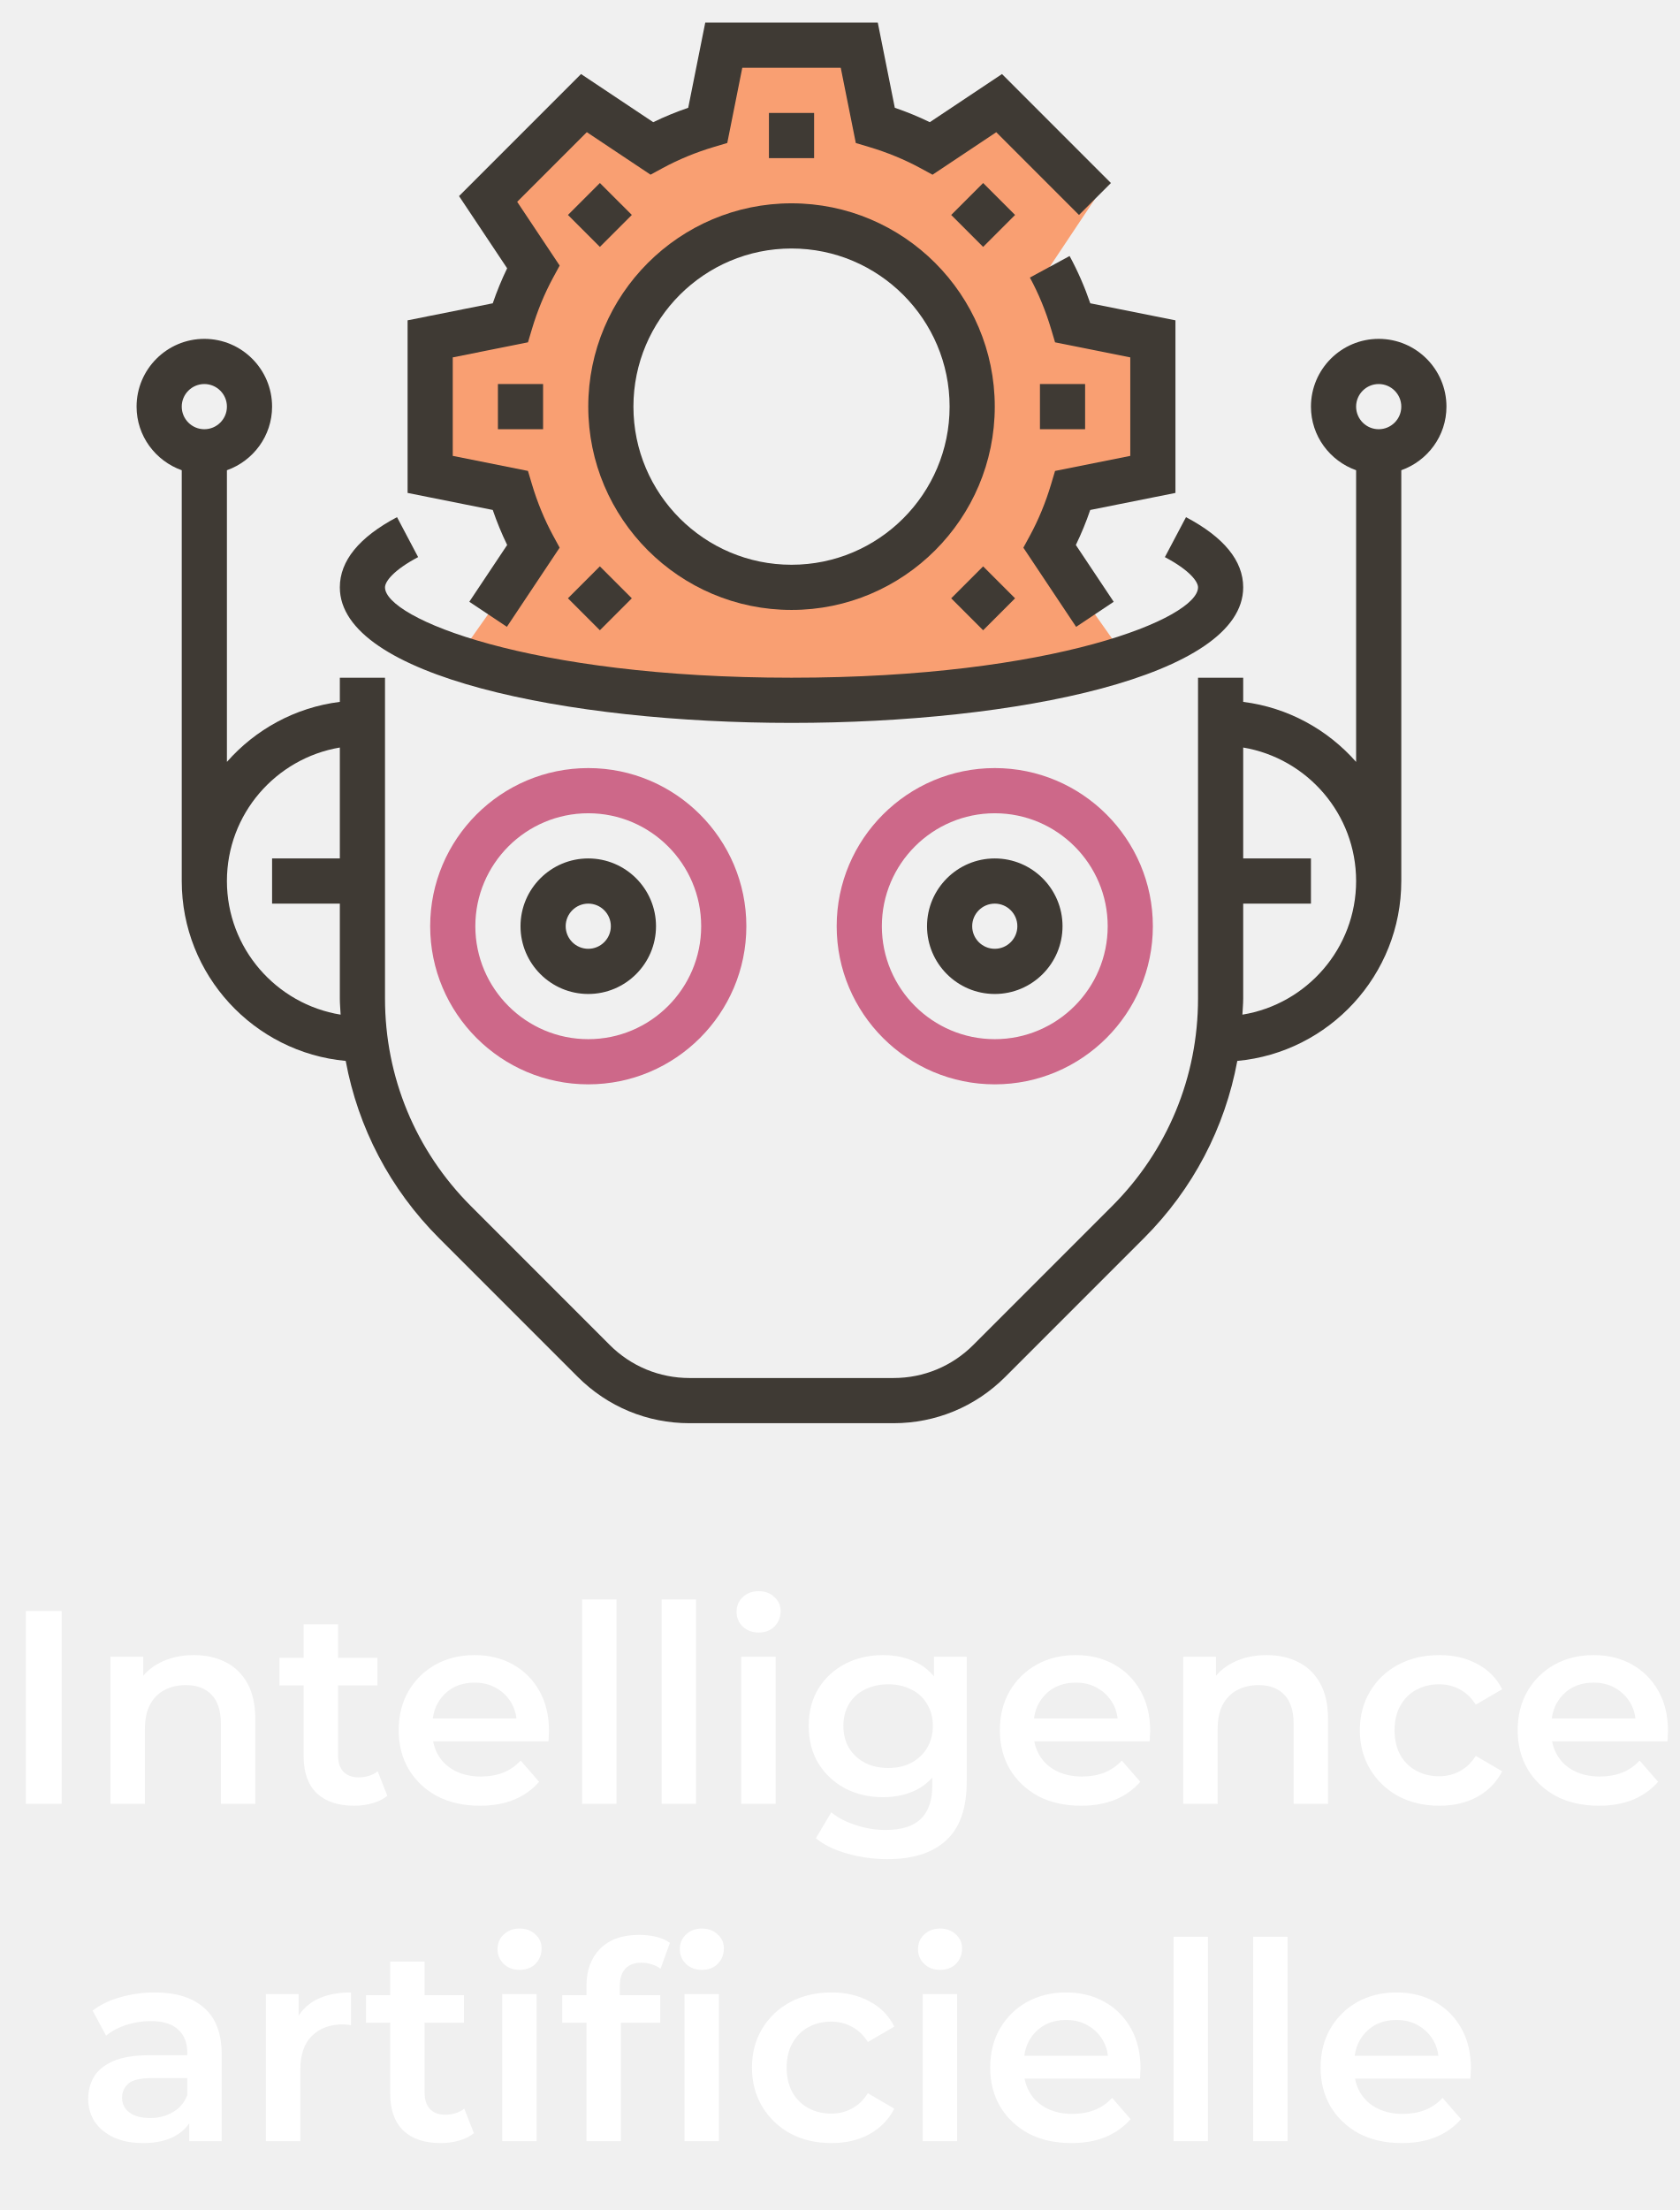
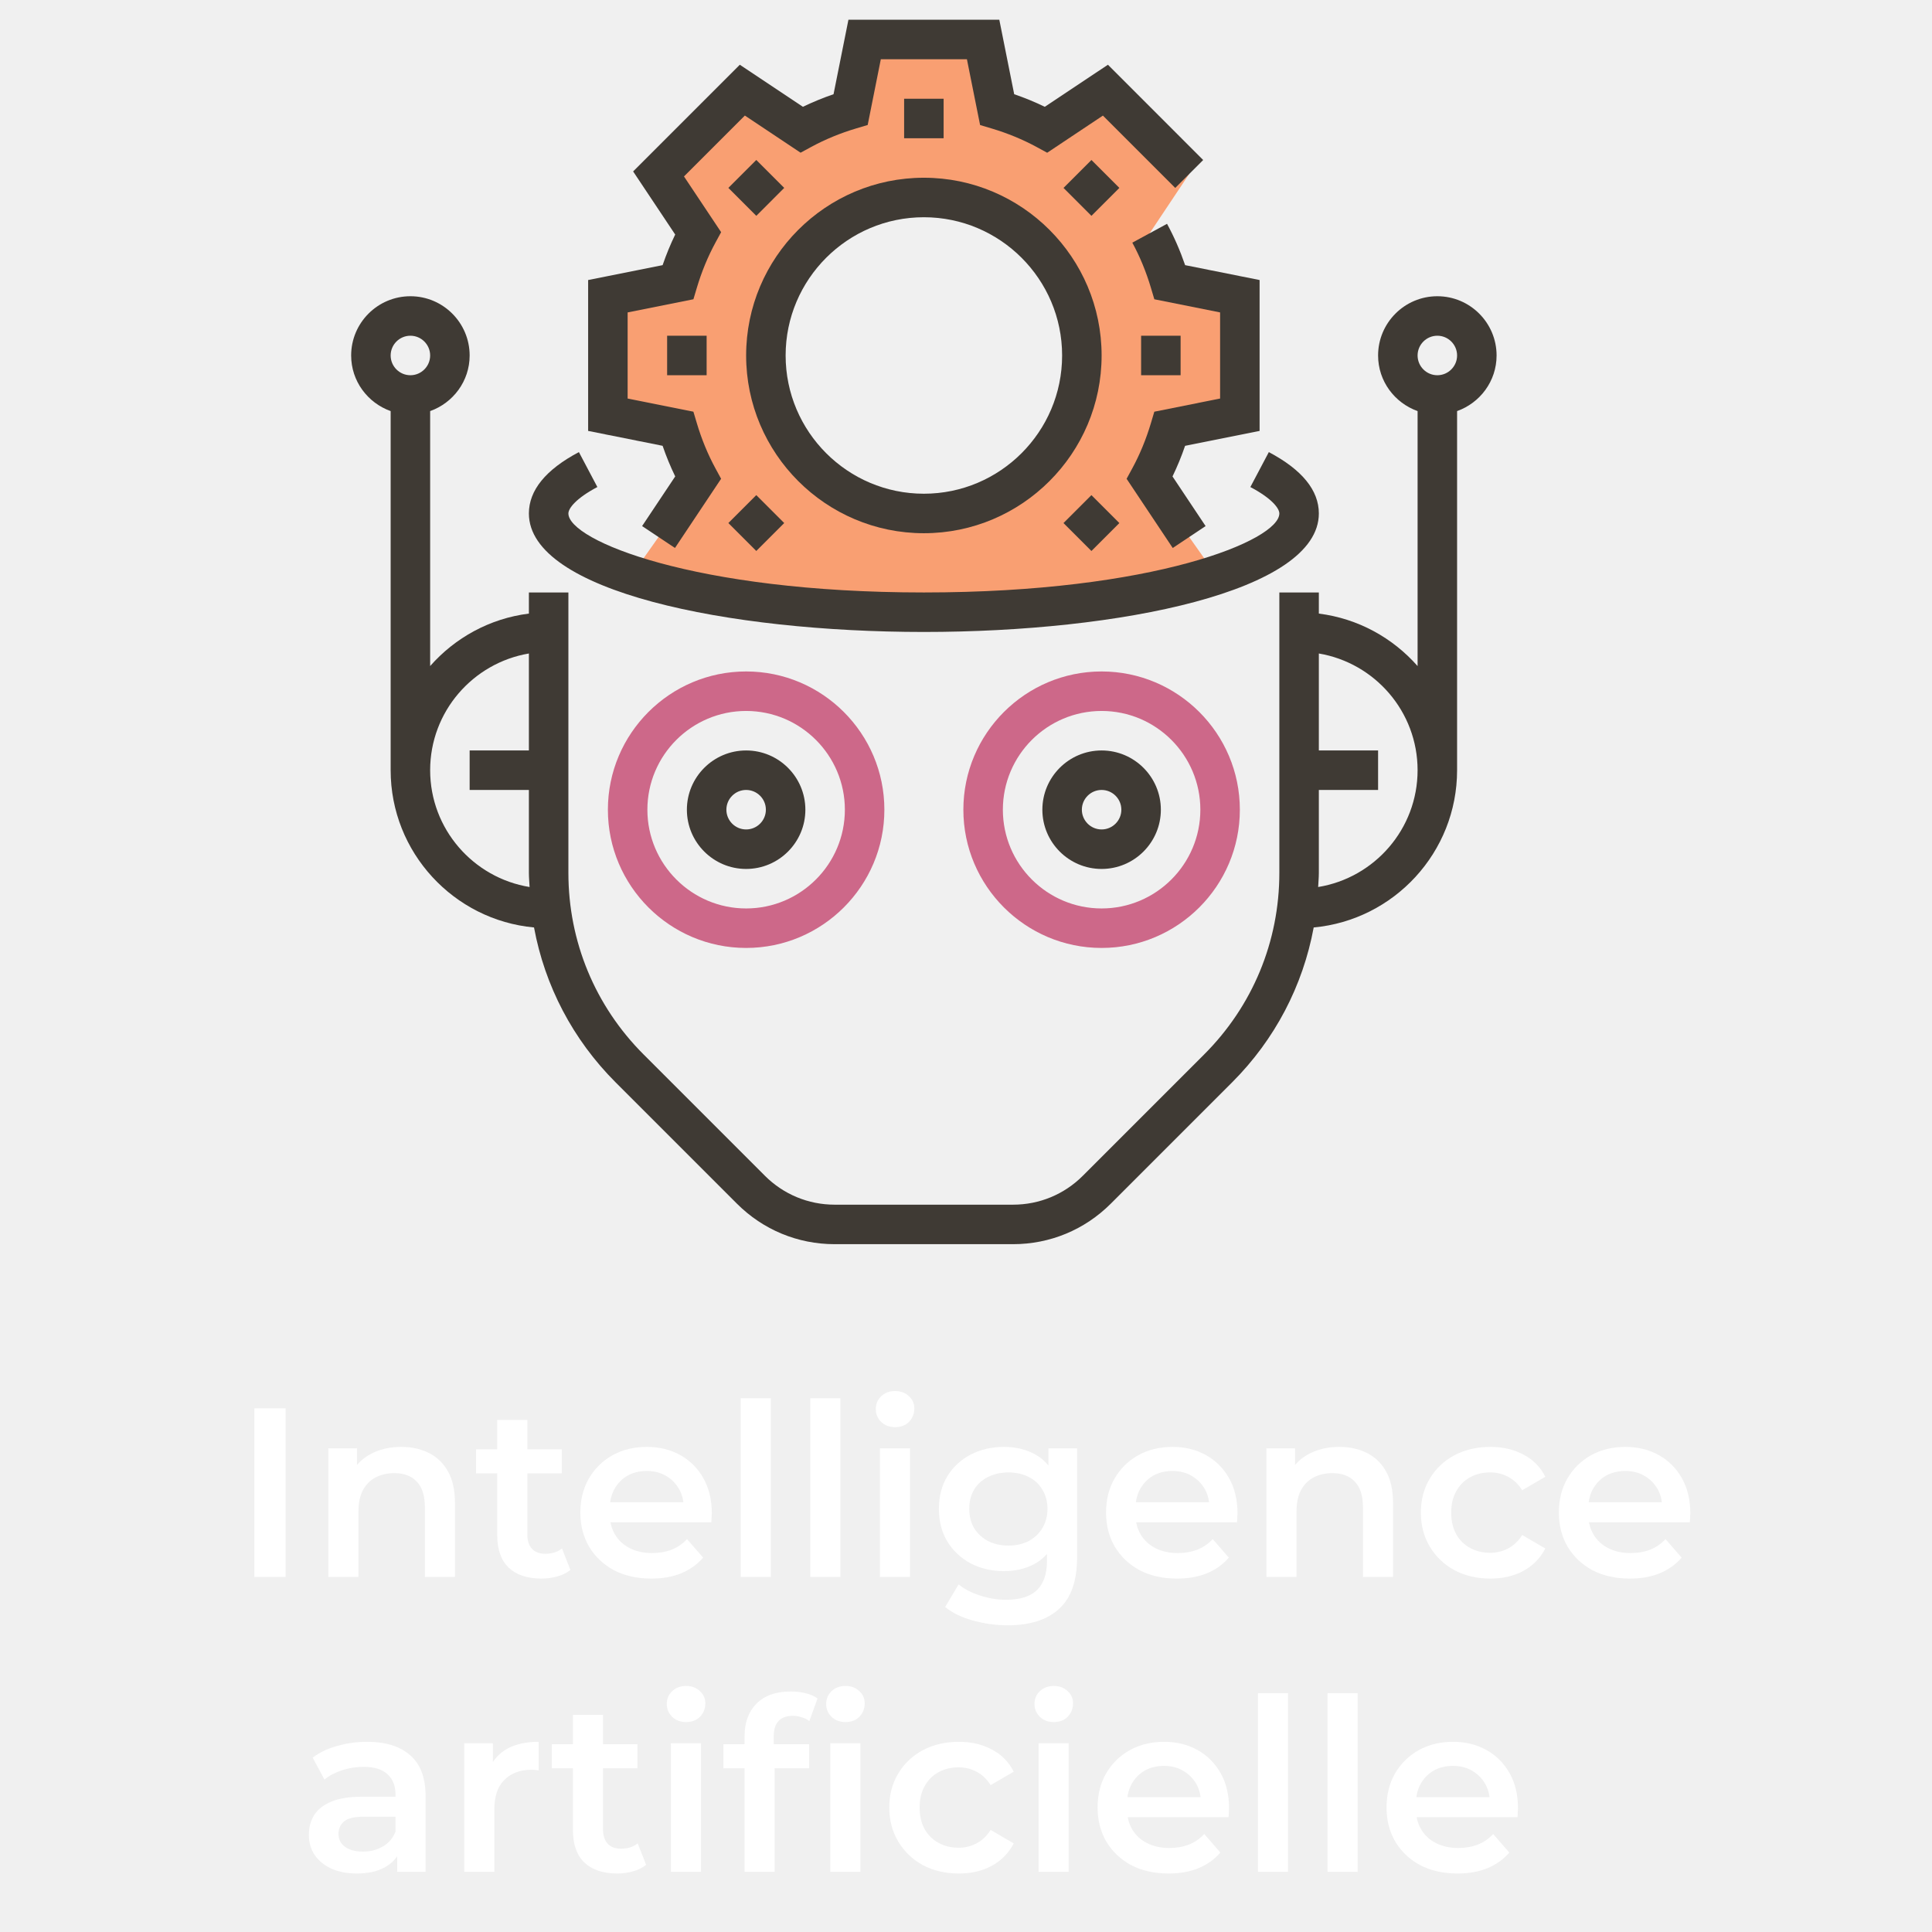
- <svg xmlns="http://www.w3.org/2000/svg" width="244" height="321" viewBox="0 0 244 321" fill="none">
+ <svg xmlns="http://www.w3.org/2000/svg" width="100" height="100" viewBox="0 0 244 321" fill="none">
  <path d="M167.5 68.906V49.219L155.871 46.892C155.025 44.044 153.909 41.314 152.518 38.748L159.084 28.898L145.161 14.976L135.311 21.541C132.748 20.15 130.015 19.035 127.167 18.188L124.844 6.562H105.156L102.83 18.191C99.982 19.038 97.252 20.153 94.686 21.545L84.835 14.979L70.913 28.901L77.479 38.752C76.088 41.314 74.972 44.047 74.126 46.896L62.5 49.219V68.906L74.129 71.233C74.975 74.081 76.091 76.811 77.482 79.377L70.916 89.227L66.428 95.586C77.856 99.323 95.355 101.719 115 101.719C134.645 101.719 152.144 99.323 163.572 95.586L159.084 89.227L152.518 79.377C153.909 76.814 155.025 74.081 155.871 71.233L167.5 68.906ZM115 85.312C100.503 85.312 88.75 73.559 88.75 59.062C88.75 44.566 100.503 32.812 115 32.812C129.497 32.812 141.25 44.566 141.25 59.062C141.25 73.559 129.497 85.312 115 85.312Z" fill="#F99F72" />
  <path d="M85.469 157.5C72.803 157.5 62.5 147.197 62.5 134.531C62.5 121.866 72.803 111.562 85.469 111.562C98.134 111.562 108.438 121.866 108.438 134.531C108.438 147.197 98.134 157.5 85.469 157.5ZM85.469 118.125C76.422 118.125 69.062 125.485 69.062 134.531C69.062 143.578 76.422 150.938 85.469 150.938C94.515 150.938 101.875 143.578 101.875 134.531C101.875 125.485 94.515 118.125 85.469 118.125Z" fill="#CD6889" />
  <path d="M144.531 157.5C131.866 157.5 121.562 147.197 121.562 134.531C121.562 121.866 131.866 111.562 144.531 111.562C157.197 111.562 167.5 121.866 167.5 134.531C167.5 147.197 157.197 157.5 144.531 157.5ZM144.531 118.125C135.485 118.125 128.125 125.485 128.125 134.531C128.125 143.578 135.485 150.938 144.531 150.938C153.578 150.938 160.938 143.578 160.938 134.531C160.938 125.485 153.578 118.125 144.531 118.125Z" fill="#CD6889" />
  <path d="M118.281 16.406H111.719V22.969H118.281V16.406Z" fill="#3F3A34" />
  <path d="M87.158 26.58L82.518 31.22L87.158 35.861L91.799 31.22L87.158 26.58Z" fill="#3F3A34" />
  <path d="M78.906 55.781H72.344V62.344H78.906V55.781Z" fill="#3F3A34" />
  <path d="M87.156 82.263L82.516 86.903L87.156 91.544L91.797 86.903L87.156 82.263Z" fill="#3F3A34" />
  <path d="M142.839 82.265L138.199 86.905L142.839 91.546L147.48 86.905L142.839 82.265Z" fill="#3F3A34" />
  <path d="M157.656 55.781H151.094V62.344H157.656V55.781Z" fill="#3F3A34" />
  <path d="M142.841 26.582L138.201 31.222L142.841 35.862L147.482 31.222L142.841 26.582Z" fill="#3F3A34" />
  <path d="M115 88.594C131.282 88.594 144.531 75.344 144.531 59.062C144.531 42.781 131.282 29.531 115 29.531C98.718 29.531 85.469 42.781 85.469 59.062C85.469 75.344 98.718 88.594 115 88.594ZM115 36.094C127.666 36.094 137.969 46.397 137.969 59.062C137.969 71.728 127.666 82.031 115 82.031C102.334 82.031 92.031 71.728 92.031 59.062C92.031 46.397 102.334 36.094 115 36.094Z" fill="#3F3A34" />
  <path d="M73.686 79.157L68.186 87.406L73.646 91.045L81.311 79.547L80.366 77.808C79.106 75.488 78.066 72.962 77.272 70.294L76.708 68.401L65.781 66.216V51.909L76.711 49.721L77.275 47.828C78.07 45.16 79.11 42.633 80.37 40.313L81.315 38.574L75.143 29.315L85.259 19.199L94.518 25.371L96.257 24.426C98.577 23.166 101.104 22.125 103.772 21.331L105.665 20.767L107.847 9.844H122.153L124.342 20.774L126.235 21.338C128.903 22.132 131.429 23.172 133.749 24.432L135.488 25.377L144.748 19.205L156.767 31.224L161.407 26.585L145.581 10.756L135.094 17.745C133.467 16.957 131.767 16.255 130.008 15.655L127.534 3.281H102.466L99.992 15.655C98.233 16.259 96.533 16.957 94.906 17.745L84.419 10.756L66.693 28.481L73.683 38.968C72.895 40.596 72.193 42.295 71.592 44.054L59.219 46.528V71.597L71.592 74.071C72.196 75.83 72.895 77.529 73.686 79.157Z" fill="#3F3A34" />
  <path d="M170.781 71.597V46.528L158.408 44.054C157.581 41.646 156.573 39.339 155.402 37.187L149.634 40.317C150.894 42.637 151.934 45.163 152.728 47.831L153.292 49.724L164.219 51.91V66.216L153.289 68.404L152.725 70.298C151.93 72.965 150.89 75.492 149.63 77.812L148.685 79.551L156.35 91.048L161.81 87.409L156.311 79.16C157.098 77.533 157.801 75.833 158.401 74.074L170.781 71.597Z" fill="#3F3A34" />
  <path d="M115 105C147.612 105 180.625 98.237 180.625 85.312C180.625 81.46 177.829 78.031 172.314 75.118L169.246 80.922C172.803 82.796 174.062 84.459 174.062 85.312C174.062 89.765 153.213 98.437 115 98.437C76.787 98.437 55.938 89.765 55.938 85.312C55.938 84.459 57.197 82.796 60.751 80.919L57.683 75.114C52.171 78.031 49.375 81.46 49.375 85.312C49.375 98.237 82.388 105 115 105Z" fill="#3F3A34" />
  <path d="M75.625 134.531C75.625 139.958 80.042 144.375 85.469 144.375C90.896 144.375 95.312 139.958 95.312 134.531C95.312 129.104 90.896 124.688 85.469 124.688C80.042 124.688 75.625 129.104 75.625 134.531ZM88.75 134.531C88.75 136.339 87.277 137.812 85.469 137.812C83.661 137.812 82.188 136.339 82.188 134.531C82.188 132.723 83.661 131.25 85.469 131.25C87.277 131.25 88.75 132.723 88.75 134.531Z" fill="#3F3A34" />
  <path d="M134.688 134.531C134.688 139.958 139.104 144.375 144.531 144.375C149.958 144.375 154.375 139.958 154.375 134.531C154.375 129.104 149.958 124.688 144.531 124.688C139.104 124.688 134.688 129.104 134.688 134.531ZM147.812 134.531C147.812 136.339 146.339 137.812 144.531 137.812C142.723 137.812 141.25 136.339 141.25 134.531C141.25 132.723 142.723 131.25 144.531 131.25C146.339 131.25 147.812 132.723 147.812 134.531Z" fill="#3F3A34" />
  <path d="M210.156 59.062C210.156 53.635 205.74 49.219 200.312 49.219C194.885 49.219 190.469 53.635 190.469 59.062C190.469 63.335 193.222 66.944 197.031 68.302V110.667C192.9 105.975 187.135 102.765 180.625 101.948V98.438H174.062V145.035C174.062 156.427 169.626 167.14 161.568 175.196L141.414 195.349C138.317 198.45 134.195 200.156 129.815 200.156H100.188C95.808 200.156 91.687 198.45 88.586 195.352L68.433 175.199C60.374 167.14 55.938 156.427 55.938 145.035V98.438H49.375V101.945C42.865 102.762 37.1 105.968 32.969 110.663V68.302C36.778 66.944 39.531 63.335 39.531 59.062C39.531 53.635 35.115 49.219 29.688 49.219C24.26 49.219 19.844 53.635 19.844 59.062C19.844 63.335 22.597 66.944 26.406 68.302V127.969C26.406 141.622 36.89 152.867 50.228 154.097C52.023 163.79 56.669 172.718 63.789 179.839L83.943 199.992C88.281 204.33 94.049 206.719 100.185 206.719H129.812C135.947 206.719 141.713 204.33 146.054 199.992L166.207 179.839C173.331 172.718 177.974 163.79 179.769 154.097C193.11 152.867 203.594 141.622 203.594 127.969V68.302C207.403 66.944 210.156 63.335 210.156 59.062ZM29.688 55.781C31.495 55.781 32.969 57.255 32.969 59.062C32.969 60.87 31.495 62.344 29.688 62.344C27.88 62.344 26.406 60.87 26.406 59.062C26.406 57.255 27.88 55.781 29.688 55.781ZM32.969 127.969C32.969 118.233 40.079 110.148 49.375 108.577V124.688H39.531V131.25H49.375V145.035C49.375 145.822 49.454 146.596 49.49 147.377C40.138 145.855 32.969 137.744 32.969 127.969ZM180.51 147.377C180.546 146.596 180.625 145.822 180.625 145.035V131.25H190.469V124.688H180.625V108.577C189.921 110.145 197.031 118.23 197.031 127.969C197.031 137.744 189.862 145.855 180.51 147.377ZM200.312 62.344C198.505 62.344 197.031 60.87 197.031 59.062C197.031 57.255 198.505 55.781 200.312 55.781C202.12 55.781 203.594 57.255 203.594 59.062C203.594 60.87 202.12 62.344 200.312 62.344Z" fill="#3F3A34" />
  <path d="M3.76 262V234H8.96V262H3.76ZM28.173 240.4C29.88 240.4 31.4 240.733 32.733 241.4C34.093 242.067 35.16 243.093 35.933 244.48C36.707 245.84 37.093 247.6 37.093 249.76V262H32.093V250.4C32.093 248.507 31.64 247.093 30.733 246.16C29.853 245.227 28.613 244.76 27.013 244.76C25.84 244.76 24.8 245 23.893 245.48C22.987 245.96 22.28 246.68 21.773 247.64C21.293 248.573 21.053 249.76 21.053 251.2V262H16.053V240.64H20.813V246.4L19.973 244.64C20.72 243.28 21.8 242.24 23.213 241.52C24.653 240.773 26.307 240.4 28.173 240.4ZM51.476 262.28C49.13 262.28 47.316 261.68 46.036 260.48C44.756 259.253 44.116 257.453 44.116 255.08V235.92H49.116V254.96C49.116 255.973 49.37 256.76 49.876 257.32C50.41 257.88 51.143 258.16 52.076 258.16C53.196 258.16 54.13 257.867 54.876 257.28L56.276 260.84C55.69 261.32 54.97 261.68 54.116 261.92C53.263 262.16 52.383 262.28 51.476 262.28ZM40.596 244.8V240.8H54.836V244.8H40.596ZM69.726 262.28C67.353 262.28 65.273 261.813 63.486 260.88C61.726 259.92 60.353 258.613 59.366 256.96C58.406 255.307 57.926 253.427 57.926 251.32C57.926 249.187 58.393 247.307 59.326 245.68C60.286 244.027 61.593 242.733 63.246 241.8C64.926 240.867 66.833 240.4 68.966 240.4C71.046 240.4 72.9 240.853 74.526 241.76C76.153 242.667 77.433 243.947 78.366 245.6C79.3 247.253 79.766 249.2 79.766 251.44C79.766 251.653 79.753 251.893 79.726 252.16C79.726 252.427 79.713 252.68 79.686 252.92H61.886V249.6H77.046L75.086 250.64C75.113 249.413 74.86 248.333 74.326 247.4C73.793 246.467 73.06 245.733 72.126 245.2C71.22 244.667 70.166 244.4 68.966 244.4C67.74 244.4 66.66 244.667 65.726 245.2C64.82 245.733 64.1 246.48 63.566 247.44C63.06 248.373 62.806 249.48 62.806 250.76V251.56C62.806 252.84 63.1 253.973 63.686 254.96C64.273 255.947 65.1 256.707 66.166 257.24C67.233 257.773 68.46 258.04 69.846 258.04C71.046 258.04 72.126 257.853 73.086 257.48C74.046 257.107 74.9 256.52 75.646 255.72L78.326 258.8C77.366 259.92 76.153 260.787 74.686 261.4C73.246 261.987 71.593 262.28 69.726 262.28ZM84.569 262V232.32H89.569V262H84.569ZM96.132 262V232.32H101.132V262H96.132ZM107.694 262V240.64H112.694V262H107.694ZM110.214 237.12C109.281 237.12 108.507 236.827 107.894 236.24C107.307 235.653 107.014 234.947 107.014 234.12C107.014 233.267 107.307 232.56 107.894 232C108.507 231.413 109.281 231.12 110.214 231.12C111.147 231.12 111.907 231.4 112.494 231.96C113.107 232.493 113.414 233.173 113.414 234C113.414 234.88 113.121 235.627 112.534 236.24C111.947 236.827 111.174 237.12 110.214 237.12ZM128.937 270.04C126.963 270.04 125.03 269.773 123.137 269.24C121.27 268.733 119.737 267.987 118.537 267L120.777 263.24C121.71 264.013 122.883 264.627 124.297 265.08C125.737 265.56 127.19 265.8 128.657 265.8C131.003 265.8 132.723 265.253 133.817 264.16C134.91 263.093 135.457 261.48 135.457 259.32V255.52L135.857 250.68L135.697 245.84V240.64H140.457V258.76C140.457 262.627 139.47 265.467 137.497 267.28C135.523 269.12 132.67 270.04 128.937 270.04ZM128.297 261.04C126.27 261.04 124.43 260.613 122.777 259.76C121.15 258.88 119.857 257.667 118.897 256.12C117.963 254.573 117.497 252.76 117.497 250.68C117.497 248.627 117.963 246.827 118.897 245.28C119.857 243.733 121.15 242.533 122.777 241.68C124.43 240.827 126.27 240.4 128.297 240.4C130.11 240.4 131.737 240.76 133.177 241.48C134.617 242.2 135.763 243.32 136.617 244.84C137.497 246.36 137.937 248.307 137.937 250.68C137.937 253.053 137.497 255.013 136.617 256.56C135.763 258.08 134.617 259.213 133.177 259.96C131.737 260.68 130.11 261.04 128.297 261.04ZM129.057 256.8C130.31 256.8 131.43 256.547 132.417 256.04C133.403 255.507 134.163 254.787 134.697 253.88C135.257 252.947 135.537 251.88 135.537 250.68C135.537 249.48 135.257 248.427 134.697 247.52C134.163 246.587 133.403 245.88 132.417 245.4C131.43 244.893 130.31 244.64 129.057 244.64C127.803 244.64 126.67 244.893 125.657 245.4C124.67 245.88 123.897 246.587 123.337 247.52C122.803 248.427 122.537 249.48 122.537 250.68C122.537 251.88 122.803 252.947 123.337 253.88C123.897 254.787 124.67 255.507 125.657 256.04C126.67 256.547 127.803 256.8 129.057 256.8ZM157.07 262.28C154.697 262.28 152.617 261.813 150.83 260.88C149.07 259.92 147.697 258.613 146.71 256.96C145.75 255.307 145.27 253.427 145.27 251.32C145.27 249.187 145.737 247.307 146.67 245.68C147.63 244.027 148.937 242.733 150.59 241.8C152.27 240.867 154.177 240.4 156.31 240.4C158.39 240.4 160.243 240.853 161.87 241.76C163.497 242.667 164.777 243.947 165.71 245.6C166.643 247.253 167.11 249.2 167.11 251.44C167.11 251.653 167.097 251.893 167.07 252.16C167.07 252.427 167.057 252.68 167.03 252.92H149.23V249.6H164.39L162.43 250.64C162.457 249.413 162.203 248.333 161.67 247.4C161.137 246.467 160.403 245.733 159.47 245.2C158.563 244.667 157.51 244.4 156.31 244.4C155.083 244.4 154.003 244.667 153.07 245.2C152.163 245.733 151.443 246.48 150.91 247.44C150.403 248.373 150.15 249.48 150.15 250.76V251.56C150.15 252.84 150.443 253.973 151.03 254.96C151.617 255.947 152.443 256.707 153.51 257.24C154.577 257.773 155.803 258.04 157.19 258.04C158.39 258.04 159.47 257.853 160.43 257.48C161.39 257.107 162.243 256.52 162.99 255.72L165.67 258.8C164.71 259.92 163.497 260.787 162.03 261.4C160.59 261.987 158.937 262.28 157.07 262.28ZM184.033 240.4C185.739 240.4 187.259 240.733 188.593 241.4C189.953 242.067 191.019 243.093 191.793 244.48C192.566 245.84 192.953 247.6 192.953 249.76V262H187.953V250.4C187.953 248.507 187.499 247.093 186.593 246.16C185.713 245.227 184.473 244.76 182.873 244.76C181.699 244.76 180.659 245 179.753 245.48C178.846 245.96 178.139 246.68 177.633 247.64C177.153 248.573 176.913 249.76 176.913 251.2V262H171.913V240.64H176.673V246.4L175.833 244.64C176.579 243.28 177.659 242.24 179.073 241.52C180.513 240.773 182.166 240.4 184.033 240.4ZM209.135 262.28C206.895 262.28 204.895 261.813 203.135 260.88C201.401 259.92 200.041 258.613 199.055 256.96C198.068 255.307 197.575 253.427 197.575 251.32C197.575 249.187 198.068 247.307 199.055 245.68C200.041 244.027 201.401 242.733 203.135 241.8C204.895 240.867 206.895 240.4 209.135 240.4C211.215 240.4 213.041 240.827 214.615 241.68C216.215 242.507 217.428 243.733 218.255 245.36L214.415 247.6C213.775 246.587 212.988 245.84 212.055 245.36C211.148 244.88 210.161 244.64 209.095 244.64C207.868 244.64 206.761 244.907 205.775 245.44C204.788 245.973 204.015 246.747 203.455 247.76C202.895 248.747 202.615 249.933 202.615 251.32C202.615 252.707 202.895 253.907 203.455 254.92C204.015 255.907 204.788 256.667 205.775 257.2C206.761 257.733 207.868 258 209.095 258C210.161 258 211.148 257.76 212.055 257.28C212.988 256.8 213.775 256.053 214.415 255.04L218.255 257.28C217.428 258.88 216.215 260.12 214.615 261C213.041 261.853 211.215 262.28 209.135 262.28ZM232.304 262.28C229.931 262.28 227.851 261.813 226.064 260.88C224.304 259.92 222.931 258.613 221.944 256.96C220.984 255.307 220.504 253.427 220.504 251.32C220.504 249.187 220.971 247.307 221.904 245.68C222.864 244.027 224.171 242.733 225.824 241.8C227.504 240.867 229.411 240.4 231.544 240.4C233.624 240.4 235.478 240.853 237.104 241.76C238.731 242.667 240.011 243.947 240.944 245.6C241.878 247.253 242.344 249.2 242.344 251.44C242.344 251.653 242.331 251.893 242.304 252.16C242.304 252.427 242.291 252.68 242.264 252.92H224.464V249.6H239.624L237.664 250.64C237.691 249.413 237.438 248.333 236.904 247.4C236.371 246.467 235.638 245.733 234.704 245.2C233.798 244.667 232.744 244.4 231.544 244.4C230.318 244.4 229.238 244.667 228.304 245.2C227.398 245.733 226.678 246.48 226.144 247.44C225.638 248.373 225.384 249.48 225.384 250.76V251.56C225.384 252.84 225.678 253.973 226.264 254.96C226.851 255.947 227.678 256.707 228.744 257.24C229.811 257.773 231.038 258.04 232.424 258.04C233.624 258.04 234.704 257.853 235.664 257.48C236.624 257.107 237.478 256.52 238.224 255.72L240.904 258.8C239.944 259.92 238.731 260.787 237.264 261.4C235.824 261.987 234.171 262.28 232.304 262.28ZM27.495 311V306.68L27.215 305.76V298.2C27.215 296.733 26.775 295.6 25.895 294.8C25.015 293.973 23.681 293.56 21.895 293.56C20.695 293.56 19.508 293.747 18.335 294.12C17.188 294.493 16.215 295.013 15.415 295.68L13.455 292.04C14.601 291.16 15.961 290.507 17.535 290.08C19.135 289.627 20.788 289.4 22.495 289.4C25.588 289.4 27.975 290.147 29.655 291.64C31.361 293.107 32.215 295.387 32.215 298.48V311H27.495ZM20.775 311.28C19.175 311.28 17.775 311.013 16.575 310.48C15.375 309.92 14.441 309.16 13.775 308.2C13.135 307.213 12.815 306.107 12.815 304.88C12.815 303.68 13.095 302.6 13.655 301.64C14.241 300.68 15.188 299.92 16.495 299.36C17.801 298.8 19.535 298.52 21.695 298.52H27.895V301.84H22.055C20.348 301.84 19.201 302.12 18.615 302.68C18.028 303.213 17.735 303.88 17.735 304.68C17.735 305.587 18.095 306.307 18.815 306.84C19.535 307.373 20.535 307.64 21.815 307.64C23.041 307.64 24.135 307.36 25.095 306.8C26.081 306.24 26.788 305.413 27.215 304.32L28.055 307.32C27.575 308.573 26.708 309.547 25.455 310.24C24.228 310.933 22.668 311.28 20.775 311.28ZM38.632 311V289.64H43.392V295.52L42.832 293.8C43.472 292.36 44.472 291.267 45.832 290.52C47.218 289.773 48.938 289.4 50.992 289.4V294.16C50.778 294.107 50.578 294.08 50.392 294.08C50.205 294.053 50.018 294.04 49.832 294.04C47.938 294.04 46.432 294.6 45.312 295.72C44.192 296.813 43.632 298.453 43.632 300.64V311H38.632ZM64.054 311.28C61.708 311.28 59.894 310.68 58.614 309.48C57.334 308.253 56.694 306.453 56.694 304.08V284.92H61.694V303.96C61.694 304.973 61.948 305.76 62.454 306.32C62.988 306.88 63.721 307.16 64.654 307.16C65.774 307.16 66.708 306.867 67.454 306.28L68.854 309.84C68.268 310.32 67.548 310.68 66.694 310.92C65.841 311.16 64.961 311.28 64.054 311.28ZM53.174 293.8V289.8H67.414V293.8H53.174ZM72.968 311V289.64H77.968V311H72.968ZM75.487 286.12C74.554 286.12 73.781 285.827 73.168 285.24C72.581 284.653 72.287 283.947 72.287 283.12C72.287 282.267 72.581 281.56 73.168 281C73.781 280.413 74.554 280.12 75.487 280.12C76.421 280.12 77.181 280.4 77.767 280.96C78.381 281.493 78.688 282.173 78.688 283C78.688 283.88 78.394 284.627 77.808 285.24C77.221 285.827 76.448 286.12 75.487 286.12ZM85.21 311V288.44C85.21 286.2 85.863 284.413 87.17 283.08C88.503 281.72 90.397 281.04 92.85 281.04C93.73 281.04 94.557 281.133 95.33 281.32C96.13 281.507 96.797 281.8 97.33 282.2L95.97 285.96C95.597 285.667 95.17 285.453 94.69 285.32C94.21 285.16 93.717 285.08 93.21 285.08C92.17 285.08 91.383 285.373 90.85 285.96C90.317 286.52 90.05 287.373 90.05 288.52V290.92L90.21 293.16V311H85.21ZM81.69 293.8V289.8H95.93V293.8H81.69ZM99.45 311V289.64H104.45V311H99.45ZM101.97 286.12C101.037 286.12 100.263 285.827 99.65 285.24C99.063 284.653 98.77 283.947 98.77 283.12C98.77 282.267 99.063 281.56 99.65 281C100.263 280.413 101.037 280.12 101.97 280.12C102.903 280.12 103.663 280.4 104.25 280.96C104.863 281.493 105.17 282.173 105.17 283C105.17 283.88 104.877 284.627 104.29 285.24C103.703 285.827 102.93 286.12 101.97 286.12ZM120.814 311.28C118.574 311.28 116.574 310.813 114.814 309.88C113.081 308.92 111.721 307.613 110.734 305.96C109.748 304.307 109.254 302.427 109.254 300.32C109.254 298.187 109.748 296.307 110.734 294.68C111.721 293.027 113.081 291.733 114.814 290.8C116.574 289.867 118.574 289.4 120.814 289.4C122.894 289.4 124.721 289.827 126.294 290.68C127.894 291.507 129.108 292.733 129.934 294.36L126.094 296.6C125.454 295.587 124.668 294.84 123.734 294.36C122.828 293.88 121.841 293.64 120.774 293.64C119.548 293.64 118.441 293.907 117.454 294.44C116.468 294.973 115.694 295.747 115.134 296.76C114.574 297.747 114.294 298.933 114.294 300.32C114.294 301.707 114.574 302.907 115.134 303.92C115.694 304.907 116.468 305.667 117.454 306.2C118.441 306.733 119.548 307 120.774 307C121.841 307 122.828 306.76 123.734 306.28C124.668 305.8 125.454 305.053 126.094 304.04L129.934 306.28C129.108 307.88 127.894 309.12 126.294 310C124.721 310.853 122.894 311.28 120.814 311.28ZM134.061 311V289.64H139.061V311H134.061ZM136.581 286.12C135.648 286.12 134.875 285.827 134.261 285.24C133.675 284.653 133.381 283.947 133.381 283.12C133.381 282.267 133.675 281.56 134.261 281C134.875 280.413 135.648 280.12 136.581 280.12C137.515 280.12 138.275 280.4 138.861 280.96C139.475 281.493 139.781 282.173 139.781 283C139.781 283.88 139.488 284.627 138.901 285.24C138.315 285.827 137.541 286.12 136.581 286.12ZM155.664 311.28C153.29 311.28 151.21 310.813 149.424 309.88C147.664 308.92 146.29 307.613 145.304 305.96C144.344 304.307 143.864 302.427 143.864 300.32C143.864 298.187 144.33 296.307 145.264 294.68C146.224 293.027 147.53 291.733 149.184 290.8C150.864 289.867 152.77 289.4 154.904 289.4C156.984 289.4 158.837 289.853 160.464 290.76C162.09 291.667 163.37 292.947 164.304 294.6C165.237 296.253 165.704 298.2 165.704 300.44C165.704 300.653 165.69 300.893 165.664 301.16C165.664 301.427 165.65 301.68 165.624 301.92H147.824V298.6H162.984L161.024 299.64C161.05 298.413 160.797 297.333 160.264 296.4C159.73 295.467 158.997 294.733 158.064 294.2C157.157 293.667 156.104 293.4 154.904 293.4C153.677 293.4 152.597 293.667 151.664 294.2C150.757 294.733 150.037 295.48 149.504 296.44C148.997 297.373 148.744 298.48 148.744 299.76V300.56C148.744 301.84 149.037 302.973 149.624 303.96C150.21 304.947 151.037 305.707 152.104 306.24C153.17 306.773 154.397 307.04 155.784 307.04C156.984 307.04 158.064 306.853 159.024 306.48C159.984 306.107 160.837 305.52 161.584 304.72L164.264 307.8C163.304 308.92 162.09 309.787 160.624 310.4C159.184 310.987 157.53 311.28 155.664 311.28ZM170.507 311V281.32H175.507V311H170.507ZM182.069 311V281.32H187.069V311H182.069ZM203.672 311.28C201.298 311.28 199.218 310.813 197.432 309.88C195.672 308.92 194.298 307.613 193.312 305.96C192.352 304.307 191.872 302.427 191.872 300.32C191.872 298.187 192.338 296.307 193.272 294.68C194.232 293.027 195.538 291.733 197.192 290.8C198.872 289.867 200.778 289.4 202.912 289.4C204.992 289.4 206.845 289.853 208.472 290.76C210.098 291.667 211.378 292.947 212.312 294.6C213.245 296.253 213.712 298.2 213.712 300.44C213.712 300.653 213.698 300.893 213.672 301.16C213.672 301.427 213.658 301.68 213.632 301.92H195.832V298.6H210.992L209.032 299.64C209.058 298.413 208.805 297.333 208.272 296.4C207.738 295.467 207.005 294.733 206.072 294.2C205.165 293.667 204.112 293.4 202.912 293.4C201.685 293.4 200.605 293.667 199.672 294.2C198.765 294.733 198.045 295.48 197.512 296.44C197.005 297.373 196.752 298.48 196.752 299.76V300.56C196.752 301.84 197.045 302.973 197.632 303.96C198.218 304.947 199.045 305.707 200.112 306.24C201.178 306.773 202.405 307.04 203.792 307.04C204.992 307.04 206.072 306.853 207.032 306.48C207.992 306.107 208.845 305.52 209.592 304.72L212.272 307.8C211.312 308.92 210.098 309.787 208.632 310.4C207.192 310.987 205.538 311.28 203.672 311.28Z" fill="white" />
</svg>
